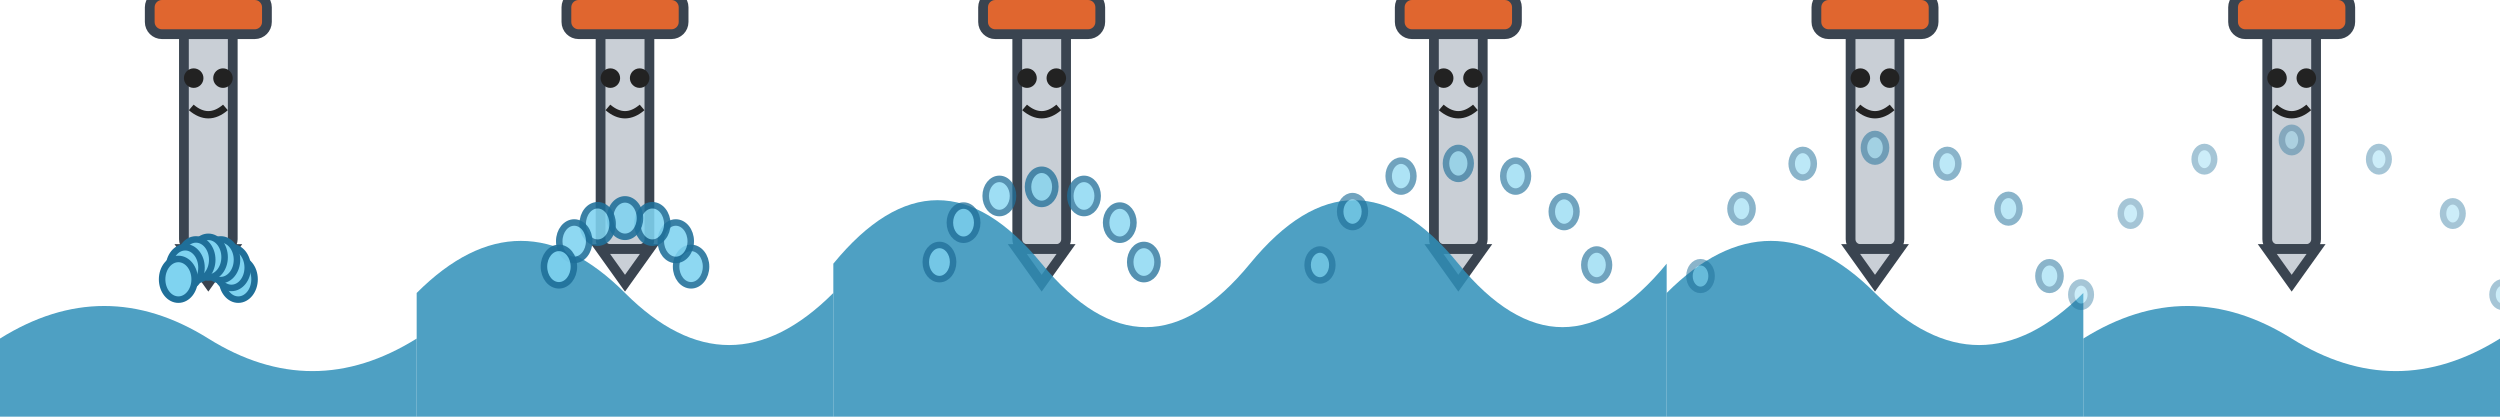
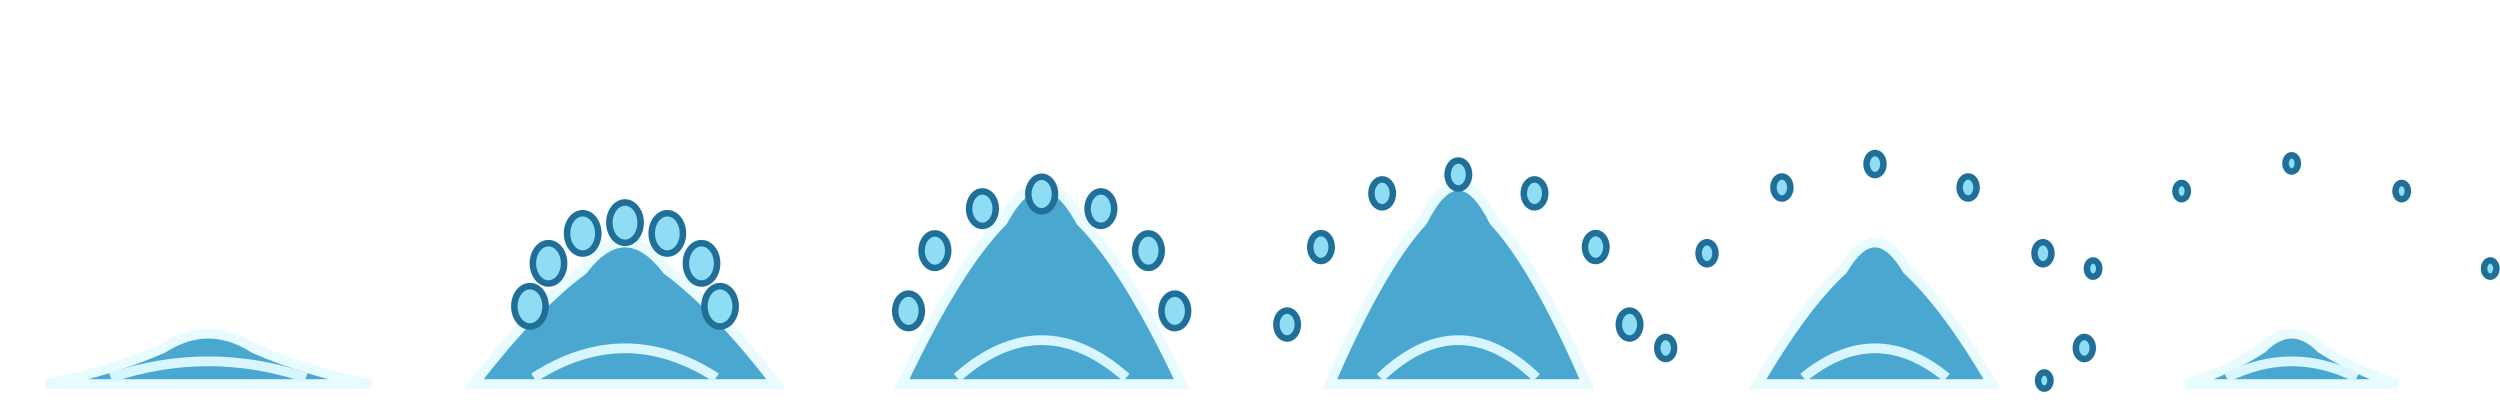
<svg xmlns="http://www.w3.org/2000/svg" width="1152" height="192" viewBox="0 0 1152 192">
  <g transform="translate(0,0) scale(1.5)">
-     <g transform="translate(16,-6) scale(0.75)">
-       <rect x="54" y="10" width="20" height="100" rx="4" fill="#c9cfd6" stroke="#3a4450" stroke-width="4" />
-       <rect x="40" y="6" width="48" height="16" rx="5" fill="#e0662f" stroke="#3a4450" stroke-width="4" />
-       <polygon points="54,110 74,110 64,124" fill="#c9cfd6" stroke="#3a4450" stroke-width="4" />
-       <circle cx="58" cy="40" r="4" fill="#222" />
-       <circle cx="70" cy="40" r="4" fill="#222" />
-       <path d="M57 52 q7 6 14 0" stroke="#222" stroke-width="3" fill="none" />
-     </g>
-     <path d="M0 128 V104 q32 -20 64 0 t64 0 V128Z" fill="#2f8fb8" opacity=".85" />
-     <ellipse cx="73.2" cy="85.8" rx="5.0" ry="6.25" fill="#7fd3f0" stroke="#1f6f99" stroke-width="2" opacity="1.0" />
-     <ellipse cx="71.1" cy="82.2" rx="5.0" ry="6.25" fill="#7fd3f0" stroke="#1f6f99" stroke-width="2" opacity="1.0" />
-     <ellipse cx="67.8" cy="79.8" rx="5.0" ry="6.25" fill="#7fd3f0" stroke="#1f6f99" stroke-width="2" opacity="1.0" />
-     <ellipse cx="64.0" cy="79.0" rx="5.0" ry="6.25" fill="#7fd3f0" stroke="#1f6f99" stroke-width="2" opacity="1.0" />
-     <ellipse cx="60.2" cy="79.8" rx="5.0" ry="6.25" fill="#7fd3f0" stroke="#1f6f99" stroke-width="2" opacity="1.0" />
-     <ellipse cx="56.9" cy="82.2" rx="5.0" ry="6.25" fill="#7fd3f0" stroke="#1f6f99" stroke-width="2" opacity="1.0" />
-     <ellipse cx="54.8" cy="85.8" rx="5.0" ry="6.25" fill="#7fd3f0" stroke="#1f6f99" stroke-width="2" opacity="1.0" />
+     <path d="M14.0 118 Q34 114 50 107 Q64 98 78 107 Q94 114 114.0 118Z" fill="#4aa8d0" stroke="#e8fbff" stroke-width="3" />
+     <path d="M34 116 Q64 106 94 116" stroke="#d8f6ff" stroke-width="3" fill="none" />
  </g>
  <g transform="translate(192,0) scale(1.5)">
-     <g transform="translate(16,-6) scale(0.75)">
-       <rect x="54" y="10" width="20" height="100" rx="4" fill="#c9cfd6" stroke="#3a4450" stroke-width="4" />
-       <rect x="40" y="6" width="48" height="16" rx="5" fill="#e0662f" stroke="#3a4450" stroke-width="4" />
-       <polygon points="54,110 74,110 64,124" fill="#c9cfd6" stroke="#3a4450" stroke-width="4" />
-       <circle cx="58" cy="40" r="4" fill="#222" />
-       <circle cx="70" cy="40" r="4" fill="#222" />
-       <path d="M57 52 q7 6 14 0" stroke="#222" stroke-width="3" fill="none" />
-     </g>
-     <path d="M0 128 V90 q32 -32 64 0 t64 0 V128Z" fill="#2f8fb8" opacity=".85" />
-     <ellipse cx="84.3" cy="81.9" rx="4.6" ry="5.75" fill="#7fd3f0" stroke="#1f6f99" stroke-width="2" opacity="0.88" />
-     <ellipse cx="79.6" cy="74.1" rx="4.6" ry="5.75" fill="#7fd3f0" stroke="#1f6f99" stroke-width="2" opacity="0.88" />
-     <ellipse cx="72.4" cy="68.8" rx="4.6" ry="5.75" fill="#7fd3f0" stroke="#1f6f99" stroke-width="2" opacity="0.88" />
-     <ellipse cx="64.0" cy="67.0" rx="4.6" ry="5.75" fill="#7fd3f0" stroke="#1f6f99" stroke-width="2" opacity="0.88" />
-     <ellipse cx="55.6" cy="68.8" rx="4.6" ry="5.75" fill="#7fd3f0" stroke="#1f6f99" stroke-width="2" opacity="0.88" />
-     <ellipse cx="48.4" cy="74.1" rx="4.6" ry="5.75" fill="#7fd3f0" stroke="#1f6f99" stroke-width="2" opacity="0.88" />
-     <ellipse cx="43.7" cy="81.9" rx="4.6" ry="5.75" fill="#7fd3f0" stroke="#1f6f99" stroke-width="2" opacity="0.88" />
+     <path d="M17.5 118 Q36 94 51 83 Q64 66 77 83 Q92 94 110.5 118Z" fill="#4aa8d0" stroke="#e8fbff" stroke-width="3" />
+     <path d="M36 116 Q64 98 92 116" stroke="#d8f6ff" stroke-width="3" fill="none" />
+     <ellipse cx="93.2" cy="94.1" rx="4.8" ry="6.2" fill="#8fdcf5" stroke="#1f6f99" stroke-width="2" />
+     <ellipse cx="87.5" cy="80.9" rx="4.8" ry="6.2" fill="#8fdcf5" stroke="#1f6f99" stroke-width="2" />
+     <ellipse cx="77.0" cy="71.7" rx="4.8" ry="6.2" fill="#8fdcf5" stroke="#1f6f99" stroke-width="2" />
+     <ellipse cx="64.0" cy="68.4" rx="4.8" ry="6.2" fill="#8fdcf5" stroke="#1f6f99" stroke-width="2" />
+     <ellipse cx="51.0" cy="71.7" rx="4.8" ry="6.2" fill="#8fdcf5" stroke="#1f6f99" stroke-width="2" />
+     <ellipse cx="40.5" cy="80.9" rx="4.8" ry="6.2" fill="#8fdcf5" stroke="#1f6f99" stroke-width="2" />
+     <ellipse cx="34.8" cy="94.1" rx="4.8" ry="6.2" fill="#8fdcf5" stroke="#1f6f99" stroke-width="2" />
  </g>
  <g transform="translate(384,0) scale(1.5)">
-     <g transform="translate(16,-6) scale(0.75)">
-       <rect x="54" y="10" width="20" height="100" rx="4" fill="#c9cfd6" stroke="#3a4450" stroke-width="4" />
-       <rect x="40" y="6" width="48" height="16" rx="5" fill="#e0662f" stroke="#3a4450" stroke-width="4" />
-       <polygon points="54,110 74,110 64,124" fill="#c9cfd6" stroke="#3a4450" stroke-width="4" />
-       <circle cx="58" cy="40" r="4" fill="#222" />
-       <circle cx="70" cy="40" r="4" fill="#222" />
-       <path d="M57 52 q7 6 14 0" stroke="#222" stroke-width="3" fill="none" />
-     </g>
-     <path d="M0 128 V81 q32 -39 64 0 t64 0 V128Z" fill="#2f8fb8" opacity=".85" />
-     <ellipse cx="95.4" cy="80.5" rx="4.2" ry="5.25" fill="#7fd3f0" stroke="#1f6f99" stroke-width="2" opacity="0.76" />
-     <ellipse cx="88.0" cy="68.4" rx="4.2" ry="5.25" fill="#7fd3f0" stroke="#1f6f99" stroke-width="2" opacity="0.76" />
-     <ellipse cx="77.0" cy="60.2" rx="4.2" ry="5.25" fill="#7fd3f0" stroke="#1f6f99" stroke-width="2" opacity="0.76" />
-     <ellipse cx="64.0" cy="57.4" rx="4.2" ry="5.25" fill="#7fd3f0" stroke="#1f6f99" stroke-width="2" opacity="0.76" />
-     <ellipse cx="51.0" cy="60.2" rx="4.2" ry="5.25" fill="#7fd3f0" stroke="#1f6f99" stroke-width="2" opacity="0.76" />
-     <ellipse cx="40.0" cy="68.4" rx="4.2" ry="5.25" fill="#7fd3f0" stroke="#1f6f99" stroke-width="2" opacity="0.76" />
-     <ellipse cx="32.6" cy="80.5" rx="4.2" ry="5.25" fill="#7fd3f0" stroke="#1f6f99" stroke-width="2" opacity="0.76" />
+     <path d="M21.0 118 Q38 82 52 68 Q64 46 76 68 Q90 82 107.0 118Z" fill="#4aa8d0" stroke="#e8fbff" stroke-width="3" />
+     <path d="M38 116 Q64 93 90 116" stroke="#d8f6ff" stroke-width="3" fill="none" />
+     <ellipse cx="104.9" cy="95.5" rx="4.1" ry="5.3" fill="#8fdcf5" stroke="#1f6f99" stroke-width="2" />
+     <ellipse cx="96.8" cy="77.0" rx="4.1" ry="5.3" fill="#8fdcf5" stroke="#1f6f99" stroke-width="2" />
+     <ellipse cx="82.2" cy="64.1" rx="4.1" ry="5.3" fill="#8fdcf5" stroke="#1f6f99" stroke-width="2" />
+     <ellipse cx="64.0" cy="59.6" rx="4.1" ry="5.3" fill="#8fdcf5" stroke="#1f6f99" stroke-width="2" />
+     <ellipse cx="45.8" cy="64.1" rx="4.1" ry="5.3" fill="#8fdcf5" stroke="#1f6f99" stroke-width="2" />
+     <ellipse cx="31.2" cy="77.0" rx="4.1" ry="5.3" fill="#8fdcf5" stroke="#1f6f99" stroke-width="2" />
+     <ellipse cx="23.1" cy="95.5" rx="4.1" ry="5.3" fill="#8fdcf5" stroke="#1f6f99" stroke-width="2" />
  </g>
  <g transform="translate(576,0) scale(1.5)">
-     <g transform="translate(16,-6) scale(0.75)">
-       <rect x="54" y="10" width="20" height="100" rx="4" fill="#c9cfd6" stroke="#3a4450" stroke-width="4" />
-       <rect x="40" y="6" width="48" height="16" rx="5" fill="#e0662f" stroke="#3a4450" stroke-width="4" />
-       <polygon points="54,110 74,110 64,124" fill="#c9cfd6" stroke="#3a4450" stroke-width="4" />
-       <circle cx="58" cy="40" r="4" fill="#222" />
-       <circle cx="70" cy="40" r="4" fill="#222" />
-       <path d="M57 52 q7 6 14 0" stroke="#222" stroke-width="3" fill="none" />
-     </g>
-     <path d="M0 128 V81 q32 -39 64 0 t64 0 V128Z" fill="#2f8fb8" opacity=".85" />
-     <ellipse cx="106.5" cy="81.4" rx="3.8" ry="4.75" fill="#7fd3f0" stroke="#1f6f99" stroke-width="2" opacity="0.64" />
-     <ellipse cx="96.5" cy="65.0" rx="3.8" ry="4.75" fill="#7fd3f0" stroke="#1f6f99" stroke-width="2" opacity="0.64" />
-     <ellipse cx="81.6" cy="54.1" rx="3.8" ry="4.75" fill="#7fd3f0" stroke="#1f6f99" stroke-width="2" opacity="0.64" />
-     <ellipse cx="64.0" cy="50.2" rx="3.8" ry="4.75" fill="#7fd3f0" stroke="#1f6f99" stroke-width="2" opacity="0.64" />
-     <ellipse cx="46.4" cy="54.1" rx="3.8" ry="4.75" fill="#7fd3f0" stroke="#1f6f99" stroke-width="2" opacity="0.64" />
-     <ellipse cx="31.5" cy="65.0" rx="3.8" ry="4.75" fill="#7fd3f0" stroke="#1f6f99" stroke-width="2" opacity="0.64" />
-     <ellipse cx="21.5" cy="81.4" rx="3.8" ry="4.75" fill="#7fd3f0" stroke="#1f6f99" stroke-width="2" opacity="0.64" />
+     <path d="M24.5 118 Q40 82 53 68 Q64 46 75 68 Q88 82 103.5 118Z" fill="#4aa8d0" stroke="#e8fbff" stroke-width="3" />
+     <path d="M40 116 Q64 93 88 116" stroke="#d8f6ff" stroke-width="3" fill="none" />
+     <ellipse cx="116.6" cy="99.7" rx="3.3" ry="4.3" fill="#8fdcf5" stroke="#1f6f99" stroke-width="2" />
+     <ellipse cx="106.2" cy="75.9" rx="3.3" ry="4.3" fill="#8fdcf5" stroke="#1f6f99" stroke-width="2" />
+     <ellipse cx="87.4" cy="59.4" rx="3.3" ry="4.3" fill="#8fdcf5" stroke="#1f6f99" stroke-width="2" />
+     <ellipse cx="64.0" cy="53.6" rx="3.3" ry="4.3" fill="#8fdcf5" stroke="#1f6f99" stroke-width="2" />
+     <ellipse cx="40.6" cy="59.4" rx="3.3" ry="4.3" fill="#8fdcf5" stroke="#1f6f99" stroke-width="2" />
+     <ellipse cx="21.8" cy="75.9" rx="3.3" ry="4.3" fill="#8fdcf5" stroke="#1f6f99" stroke-width="2" />
+     <ellipse cx="11.4" cy="99.7" rx="3.3" ry="4.3" fill="#8fdcf5" stroke="#1f6f99" stroke-width="2" />
  </g>
  <g transform="translate(768,0) scale(1.5)">
-     <g transform="translate(16,-6) scale(0.75)">
-       <rect x="54" y="10" width="20" height="100" rx="4" fill="#c9cfd6" stroke="#3a4450" stroke-width="4" />
-       <rect x="40" y="6" width="48" height="16" rx="5" fill="#e0662f" stroke="#3a4450" stroke-width="4" />
-       <polygon points="54,110 74,110 64,124" fill="#c9cfd6" stroke="#3a4450" stroke-width="4" />
-       <circle cx="58" cy="40" r="4" fill="#222" />
-       <circle cx="70" cy="40" r="4" fill="#222" />
-       <path d="M57 52 q7 6 14 0" stroke="#222" stroke-width="3" fill="none" />
-     </g>
-     <path d="M0 128 V90 q32 -32 64 0 t64 0 V128Z" fill="#2f8fb8" opacity=".85" />
-     <ellipse cx="117.6" cy="84.8" rx="3.4" ry="4.25" fill="#7fd3f0" stroke="#1f6f99" stroke-width="2" opacity="0.52" />
-     <ellipse cx="105.0" cy="64.1" rx="3.4" ry="4.25" fill="#7fd3f0" stroke="#1f6f99" stroke-width="2" opacity="0.52" />
-     <ellipse cx="86.2" cy="50.3" rx="3.4" ry="4.25" fill="#7fd3f0" stroke="#1f6f99" stroke-width="2" opacity="0.52" />
-     <ellipse cx="64.0" cy="45.4" rx="3.4" ry="4.25" fill="#7fd3f0" stroke="#1f6f99" stroke-width="2" opacity="0.52" />
-     <ellipse cx="41.8" cy="50.3" rx="3.4" ry="4.25" fill="#7fd3f0" stroke="#1f6f99" stroke-width="2" opacity="0.52" />
-     <ellipse cx="23.0" cy="64.1" rx="3.4" ry="4.25" fill="#7fd3f0" stroke="#1f6f99" stroke-width="2" opacity="0.52" />
-     <ellipse cx="10.4" cy="84.8" rx="3.4" ry="4.25" fill="#7fd3f0" stroke="#1f6f99" stroke-width="2" opacity="0.52" />
+     <path d="M28.0 118 Q42 94 54 83 Q64 66 74 83 Q86 94 100.0 118Z" fill="#4aa8d0" stroke="#e8fbff" stroke-width="3" />
+     <path d="M42 116 Q64 98 86 116" stroke="#d8f6ff" stroke-width="3" fill="none" />
+     <ellipse cx="128.3" cy="106.9" rx="2.6" ry="3.4" fill="#8fdcf5" stroke="#1f6f99" stroke-width="2" />
+     <ellipse cx="115.6" cy="77.8" rx="2.6" ry="3.4" fill="#8fdcf5" stroke="#1f6f99" stroke-width="2" />
+     <ellipse cx="92.6" cy="57.6" rx="2.6" ry="3.4" fill="#8fdcf5" stroke="#1f6f99" stroke-width="2" />
+     <ellipse cx="64.0" cy="50.4" rx="2.6" ry="3.4" fill="#8fdcf5" stroke="#1f6f99" stroke-width="2" />
+     <ellipse cx="35.4" cy="57.6" rx="2.6" ry="3.4" fill="#8fdcf5" stroke="#1f6f99" stroke-width="2" />
+     <ellipse cx="12.4" cy="77.8" rx="2.6" ry="3.4" fill="#8fdcf5" stroke="#1f6f99" stroke-width="2" />
+     <ellipse cx="-0.3" cy="106.9" rx="2.6" ry="3.4" fill="#8fdcf5" stroke="#1f6f99" stroke-width="2" />
  </g>
  <g transform="translate(960,0) scale(1.5)">
-     <g transform="translate(16,-6) scale(0.75)">
-       <rect x="54" y="10" width="20" height="100" rx="4" fill="#c9cfd6" stroke="#3a4450" stroke-width="4" />
-       <rect x="40" y="6" width="48" height="16" rx="5" fill="#e0662f" stroke="#3a4450" stroke-width="4" />
-       <polygon points="54,110 74,110 64,124" fill="#c9cfd6" stroke="#3a4450" stroke-width="4" />
-       <circle cx="58" cy="40" r="4" fill="#222" />
-       <circle cx="70" cy="40" r="4" fill="#222" />
-       <path d="M57 52 q7 6 14 0" stroke="#222" stroke-width="3" fill="none" />
-     </g>
-     <path d="M0 128 V104 q32 -20 64 0 t64 0 V128Z" fill="#2f8fb8" opacity=".85" />
-     <ellipse cx="128.7" cy="90.5" rx="3.0" ry="3.75" fill="#7fd3f0" stroke="#1f6f99" stroke-width="2" opacity="0.4" />
-     <ellipse cx="113.5" cy="65.6" rx="3.0" ry="3.75" fill="#7fd3f0" stroke="#1f6f99" stroke-width="2" opacity="0.4" />
-     <ellipse cx="90.8" cy="48.9" rx="3.0" ry="3.75" fill="#7fd3f0" stroke="#1f6f99" stroke-width="2" opacity="0.4" />
-     <ellipse cx="64.0" cy="43.0" rx="3.0" ry="3.75" fill="#7fd3f0" stroke="#1f6f99" stroke-width="2" opacity="0.4" />
-     <ellipse cx="37.2" cy="48.9" rx="3.0" ry="3.75" fill="#7fd3f0" stroke="#1f6f99" stroke-width="2" opacity="0.4" />
-     <ellipse cx="14.5" cy="65.6" rx="3.0" ry="3.75" fill="#7fd3f0" stroke="#1f6f99" stroke-width="2" opacity="0.4" />
-     <ellipse cx="-0.7" cy="90.5" rx="3.0" ry="3.75" fill="#7fd3f0" stroke="#1f6f99" stroke-width="2" opacity="0.4" />
+     <path d="M31.5 118 Q44 114 55 107 Q64 98 73 107 Q84 114 96.5 118Z" fill="#4aa8d0" stroke="#e8fbff" stroke-width="3" />
+     <path d="M44 116 Q64 106 84 116" stroke="#d8f6ff" stroke-width="3" fill="none" />
+     <ellipse cx="140.0" cy="116.9" rx="1.9" ry="2.5" fill="#8fdcf5" stroke="#1f6f99" stroke-width="2" />
+     <ellipse cx="125.0" cy="82.5" rx="1.9" ry="2.5" fill="#8fdcf5" stroke="#1f6f99" stroke-width="2" />
+     <ellipse cx="97.8" cy="58.7" rx="1.9" ry="2.5" fill="#8fdcf5" stroke="#1f6f99" stroke-width="2" />
+     <ellipse cx="64.0" cy="50.2" rx="1.9" ry="2.5" fill="#8fdcf5" stroke="#1f6f99" stroke-width="2" />
+     <ellipse cx="30.2" cy="58.7" rx="1.9" ry="2.5" fill="#8fdcf5" stroke="#1f6f99" stroke-width="2" />
+     <ellipse cx="3.0" cy="82.5" rx="1.9" ry="2.5" fill="#8fdcf5" stroke="#1f6f99" stroke-width="2" />
+     <ellipse cx="-12.0" cy="116.9" rx="1.9" ry="2.5" fill="#8fdcf5" stroke="#1f6f99" stroke-width="2" />
  </g>
</svg>
